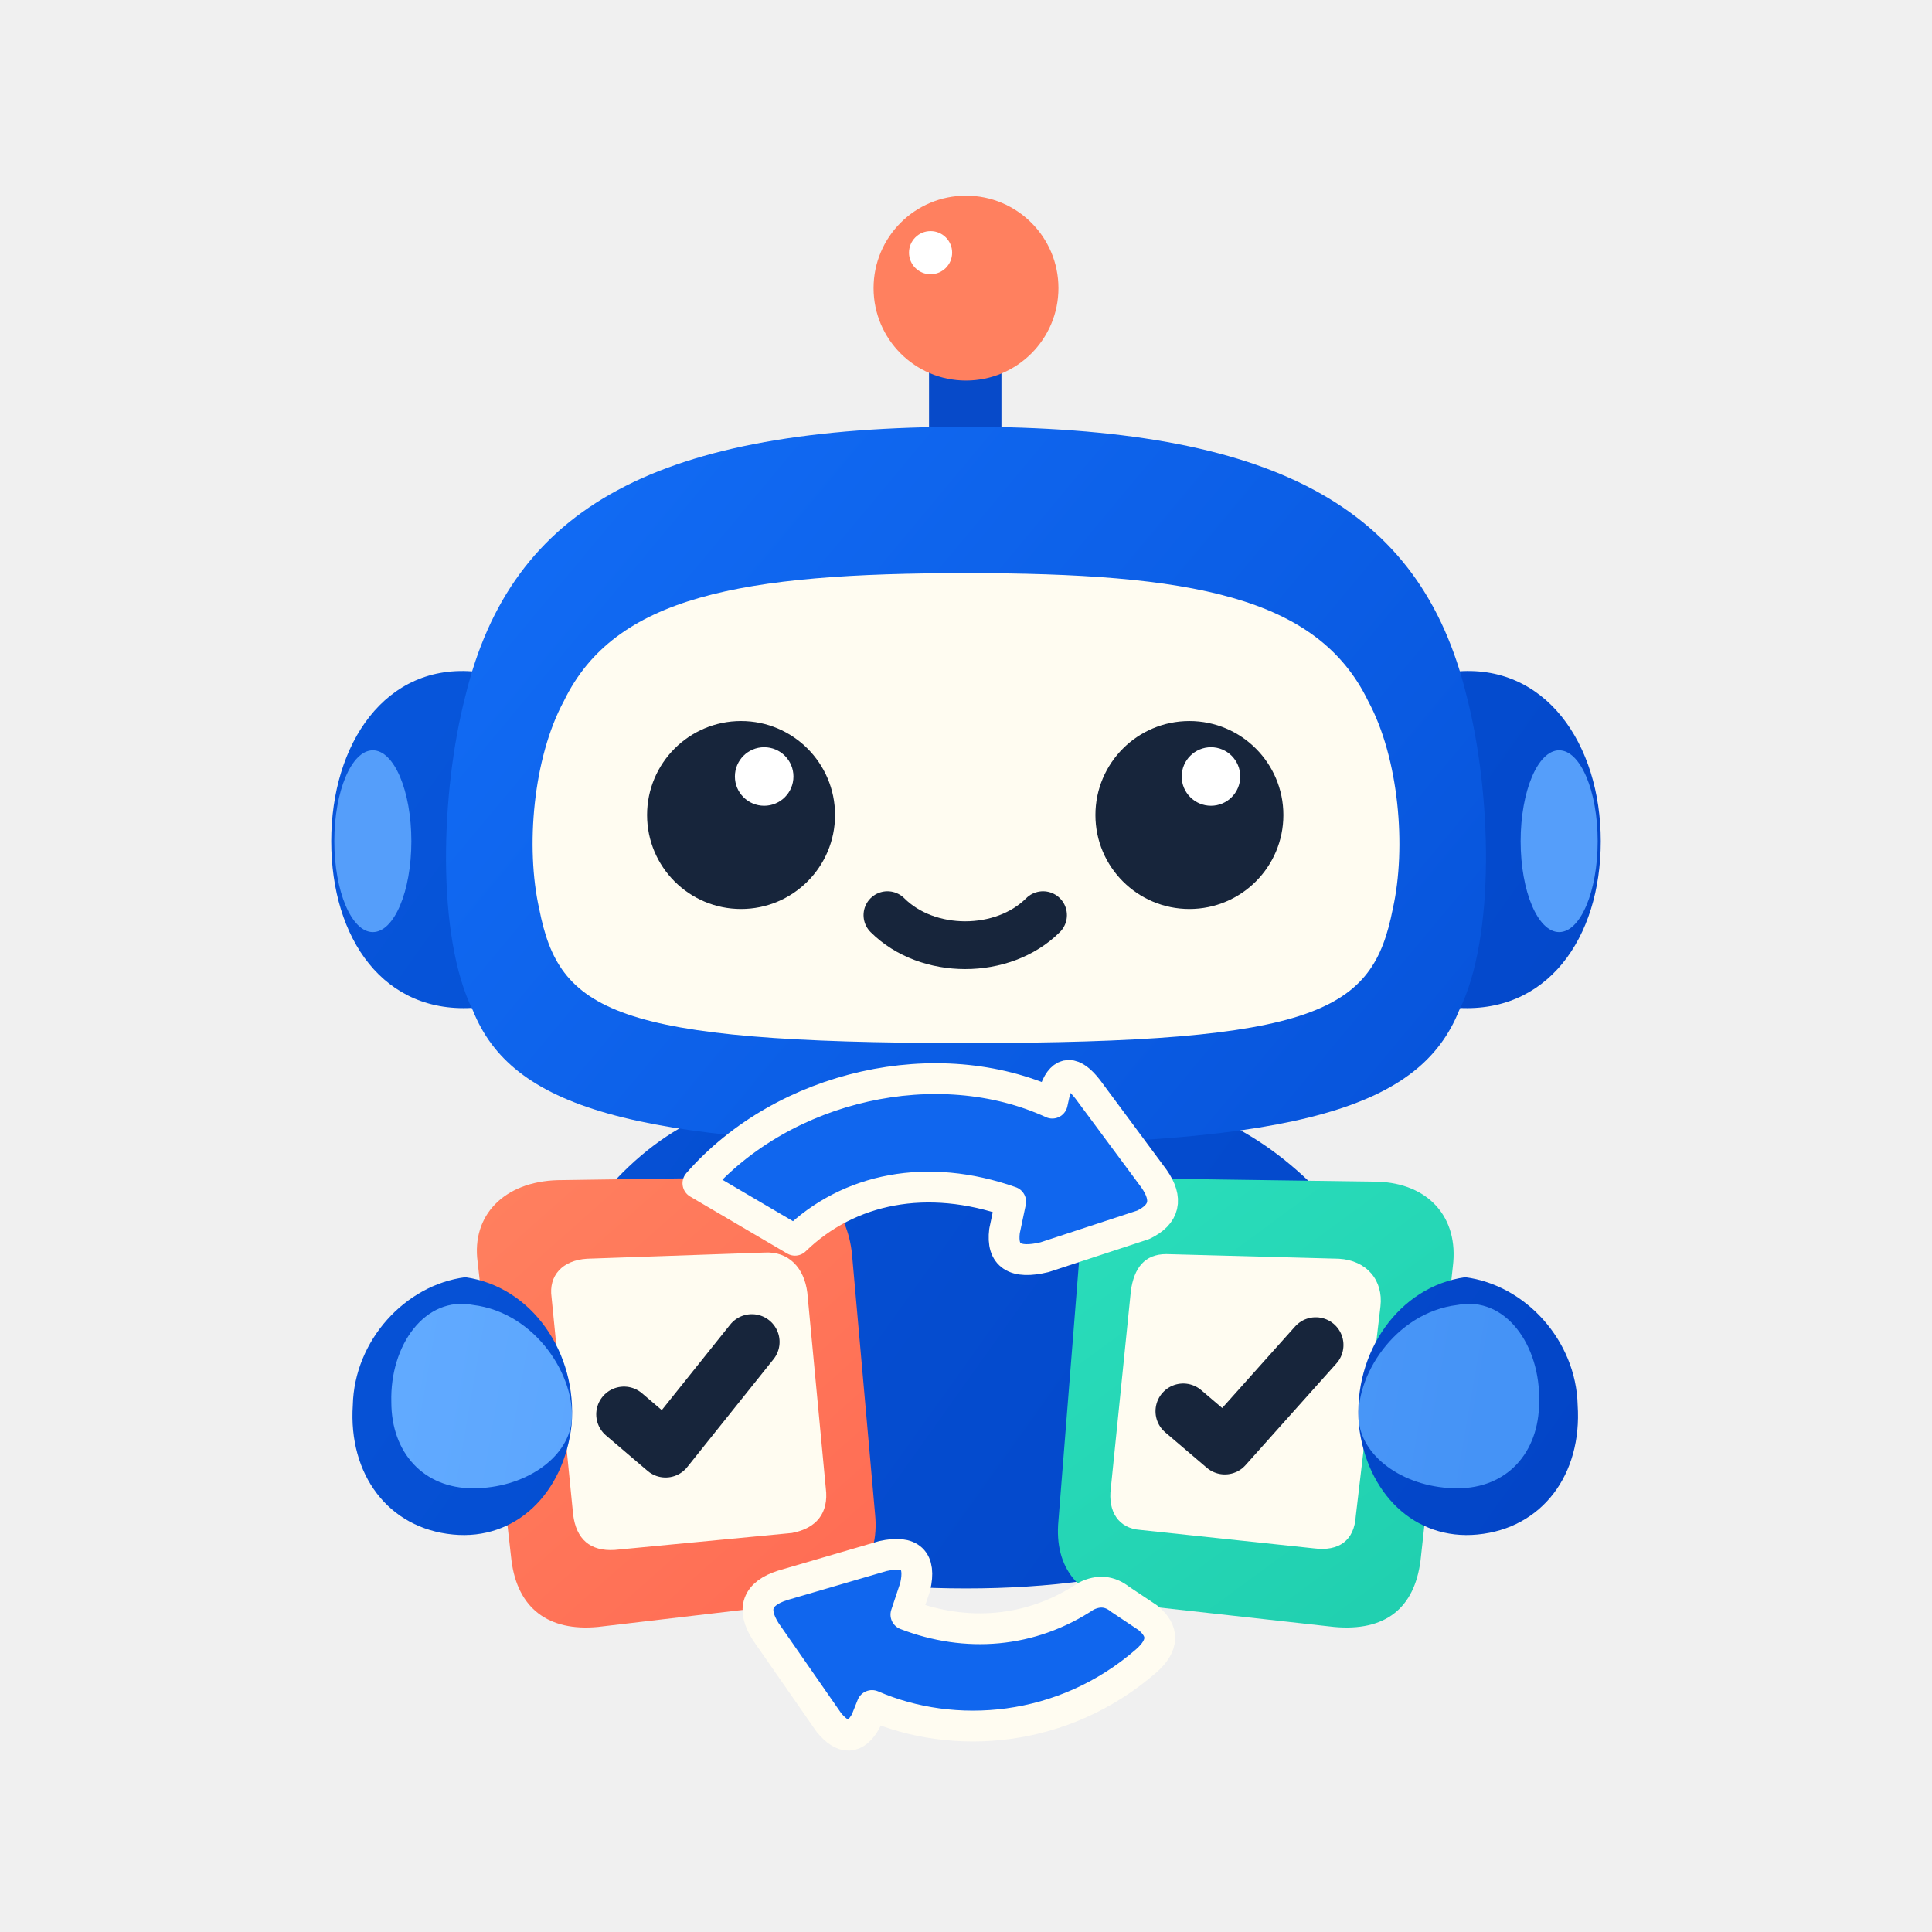
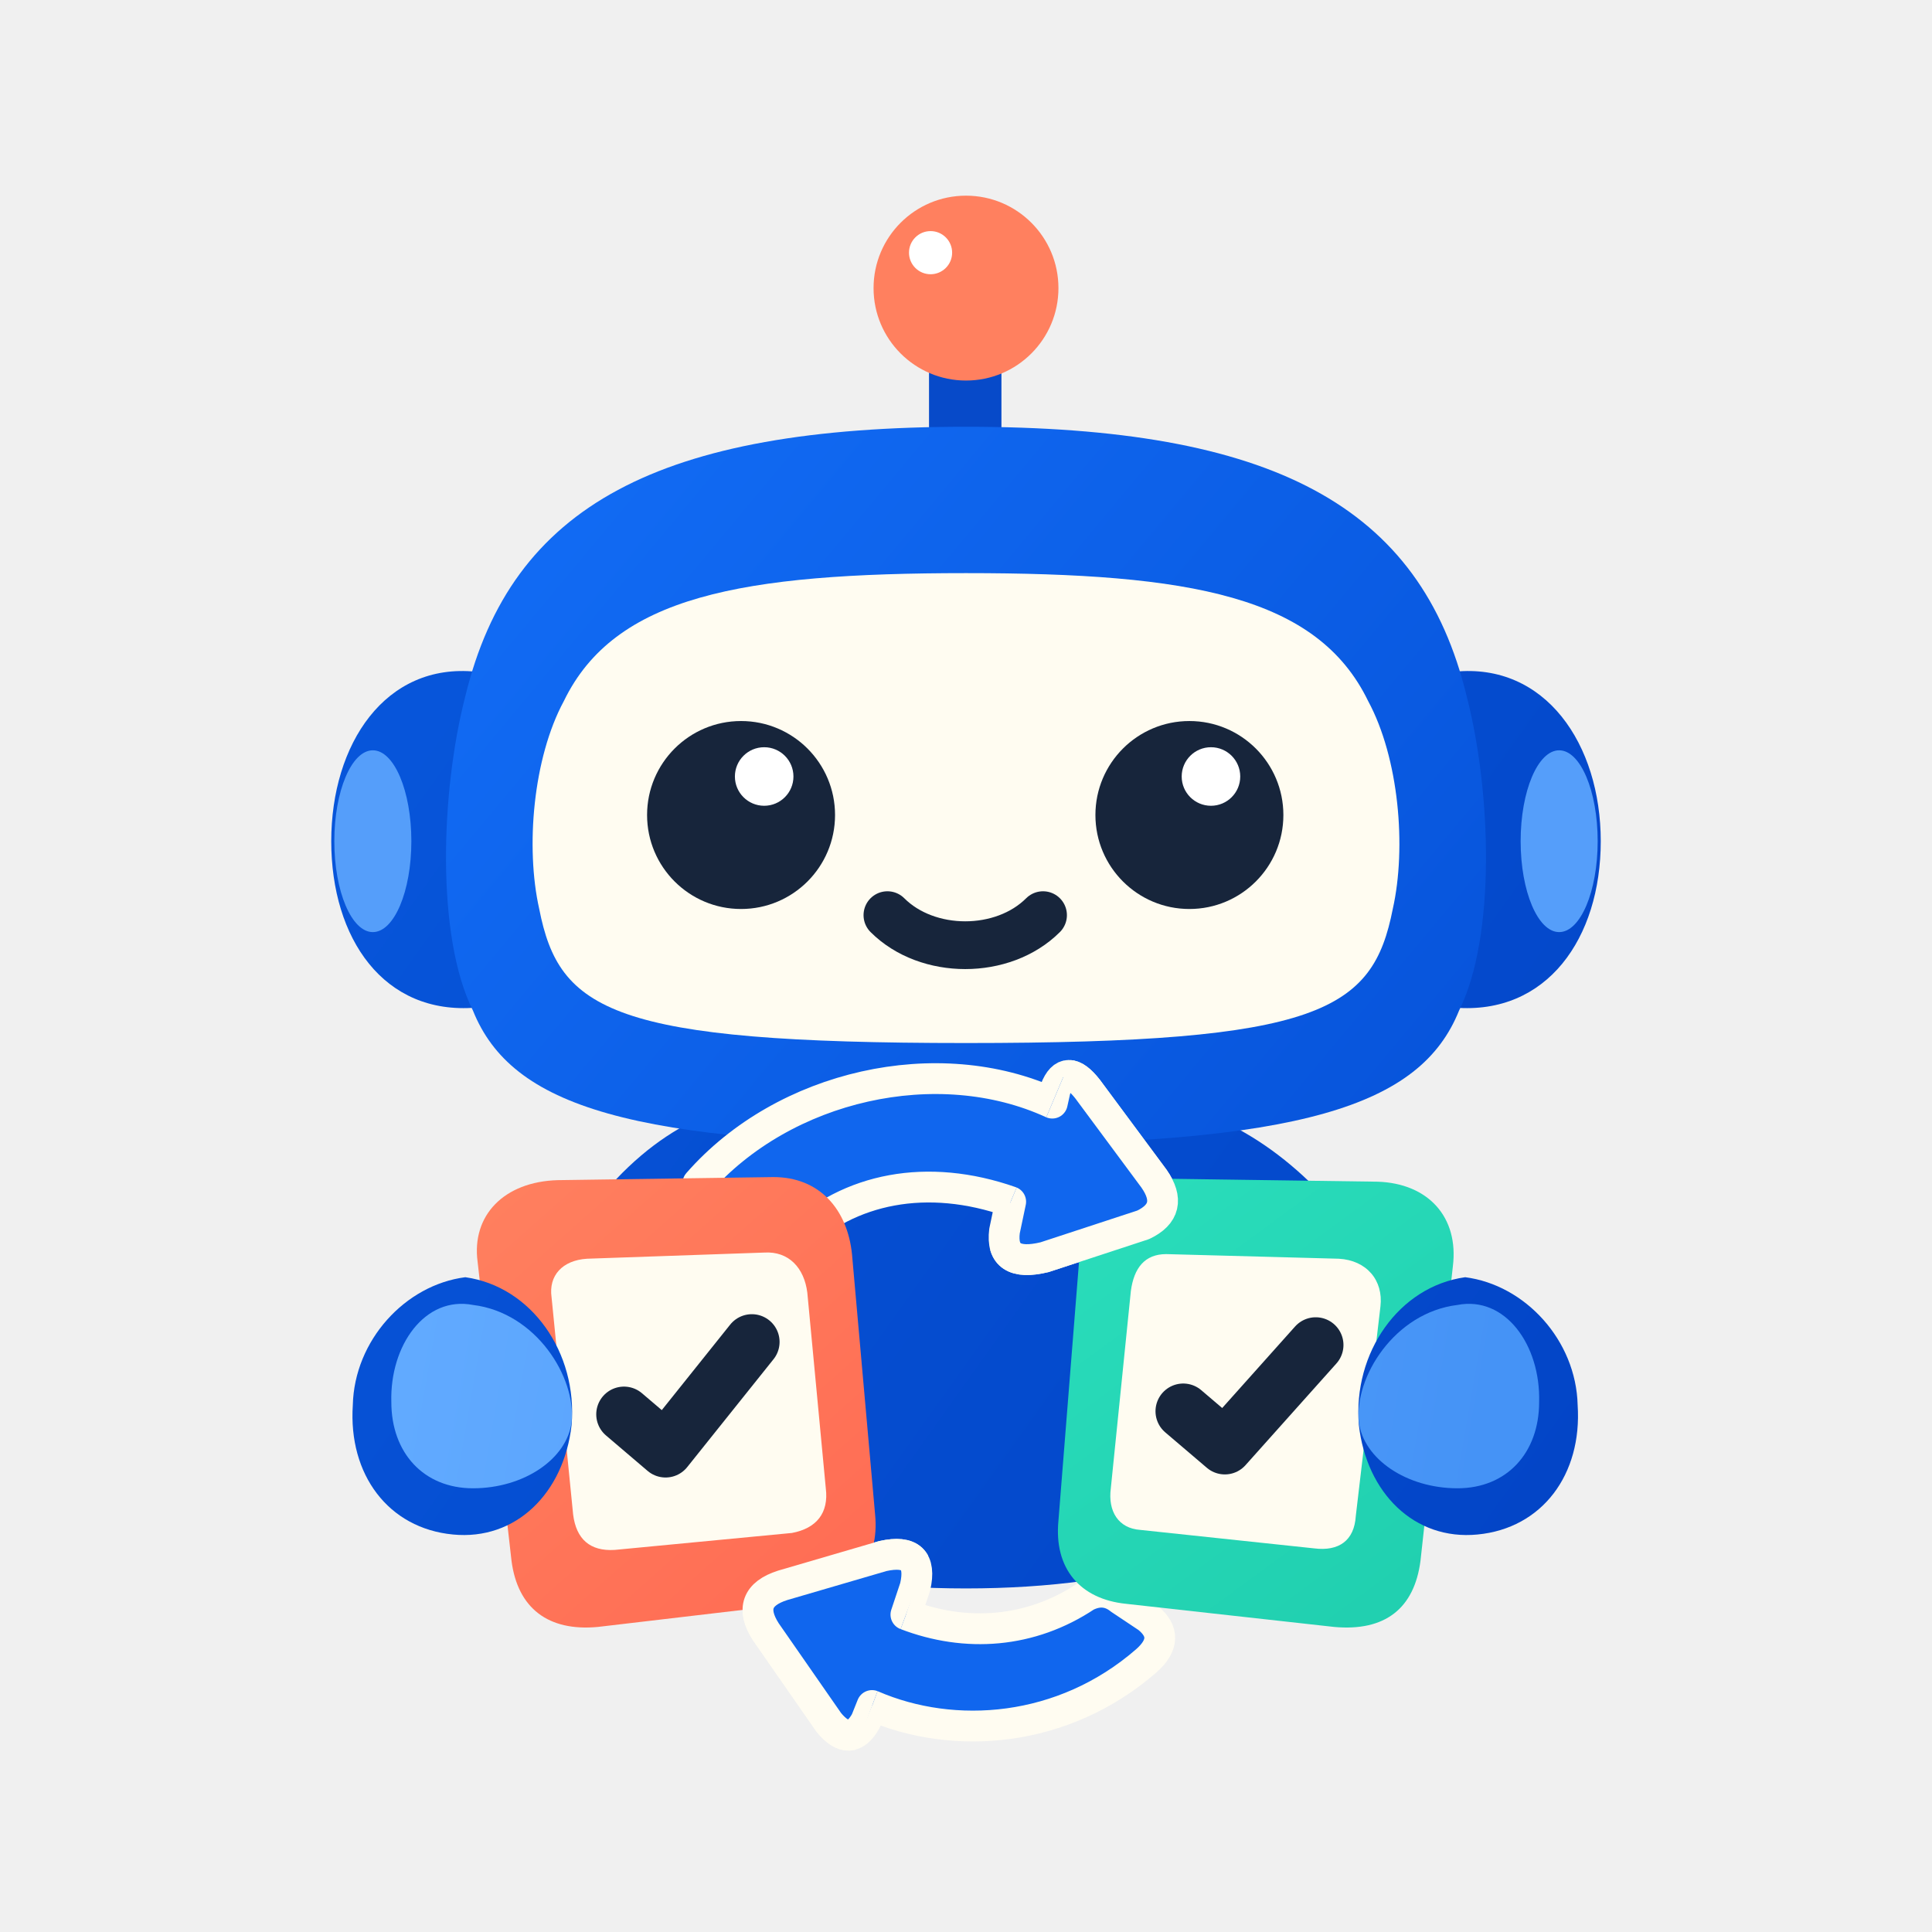
<svg xmlns="http://www.w3.org/2000/svg" viewBox="0 0 1254 1254" fill="none" role="img" aria-labelledby="title desc">
  <defs>
    <linearGradient id="blue" gradientUnits="userSpaceOnUse" x1="350" y1="277" x2="910" y2="744">
      <stop offset="0" stop-color="#126CF5" />
      <stop offset="1" stop-color="#0754DB" />
    </linearGradient>
    <linearGradient id="deepBlue" gradientUnits="userSpaceOnUse" x1="230" y1="436" x2="1000" y2="985">
      <stop offset="0" stop-color="#0756DB" />
      <stop offset="1" stop-color="#0345C7" />
    </linearGradient>
    <linearGradient id="handBlue" gradientUnits="userSpaceOnUse" x1="270" y1="846" x2="960" y2="966">
      <stop offset="0" stop-color="#61AAFF" />
      <stop offset="1" stop-color="#4593F6" />
    </linearGradient>
    <linearGradient id="coral" gradientUnits="userSpaceOnUse" x1="310" y1="765" x2="568" y2="1056">
      <stop offset="0" stop-color="#FF805F" />
      <stop offset="1" stop-color="#FF6B53" />
    </linearGradient>
    <linearGradient id="mint" gradientUnits="userSpaceOnUse" x1="710" y1="768" x2="921" y2="1055">
      <stop offset="0" stop-color="#2ADDBB" />
      <stop offset="1" stop-color="#20CFAF" />
    </linearGradient>
+     <clipPath id="top_tip_mask" clipPathUnits="userSpaceOnUse">
+       <path d="M710 652 L810 652 L810 870 L618 870 Z" />
+     </clipPath>
+     <clipPath id="bottom_tip_mask" clipPathUnits="userSpaceOnUse">
+       <path d="M607 997 L539 1180 L440 1180 L440 997 Z" />
+     </clipPath>
  </defs>
  <g id="robot" data-pivot-x="627" data-pivot-y="627">
    <path id="torso" fill="url(#deepBlue)" d="M384 784 C426 730 471 713 520 710 L728 710 C778 715 824 736 866 784 L888 946 C824 1005 735 1031 627 1031 C518 1031 428 1005 363 946 Z" />
    <g id="head_rig" data-pivot-x="627" data-pivot-y="530">
      <g id="antenna" data-pivot-x="627" data-pivot-y="278">
        <path fill="#074AC9" d="M603 227 H650 V295 H603 Z" />
        <path fill="url(#coral)" d="M687 187 A60 60 0 1 1 567 187 A60 60 0 1 1 687 187 Z" />
        <path fill="#FFFFFF" d="M618 164 A14 14 0 1 1 590 164 A14 14 0 1 1 618 164 Z" />
      </g>
      <g id="ears">
        <path fill="url(#deepBlue)" d="M309 436 C250 430 215 483 215 546 C215 609 249 659 309 654 L330 624 V465 Z" />
        <path fill="url(#deepBlue)" d="M944 436 C1003 430 1039 483 1039 546 C1039 609 1004 659 944 654 L923 624 V465 Z" />
        <path fill="#559EFA" d="M267 546 A25 59 0 1 1 217 546 A25 59 0 1 1 267 546 Z" />
        <path fill="#559EFA" d="M1037 546 A25 59 0 1 1 987 546 A25 59 0 1 1 1037 546 Z" />
      </g>
      <path id="head" fill="url(#blue)" d="M627 277 C428 277 332 328 302 452 C286 514 283 608 307 656 C332 718 409 743 627 743 C845 743 922 718 947 656 C971 608 968 514 952 452 C922 328 826 277 627 277 Z" />
      <path id="face" fill="#FFFCF1" d="M627 372 C481 372 399 387 366 455 C346 492 341 550 350 590 C363 656 397 677 627 677 C857 677 891 656 904 590 C913 550 908 492 888 455 C855 387 773 372 627 372 Z" />
      <g id="eyes" data-pivot-x="627" data-pivot-y="529">
        <g id="eye_blink" data-pivot-x="627" data-pivot-y="529">
          <path fill="#17253B" d="M542 529 A61 61 0 1 1 420 529 A61 61 0 1 1 542 529 Z" />
          <path fill="#17253B" d="M833 529 A61 61 0 1 1 711 529 A61 61 0 1 1 833 529 Z" />
          <path fill="#FFFFFF" d="M515 504 A19 19 0 1 1 477 504 A19 19 0 1 1 515 504 Z" />
          <path fill="#FFFFFF" d="M805 504 A19 19 0 1 1 767 504 A19 19 0 1 1 805 504 Z" />
        </g>
      </g>
      <path id="smile" stroke="#17253B" stroke-width="31" stroke-linecap="round" d="M576 594 C602 620 651 620 677 594" />
    </g>
+     <g id="exchange_top" data-pivot-x="627" data-pivot-y="907">
+       <path id="top_arrow" fill="#1066EE" stroke="#FFFCF1" stroke-width="20" stroke-linejoin="round" d="M453 768 C509 704 609 682 683 716 L685 707 Q692 689 706 707 L749 765 Q763 785 742 795 L678 816 Q649 823 652 799 L656 780 C602 761 551 771 516 805 Z" />
+     </g>
+     <g id="exchange_bottom" data-pivot-x="627" data-pivot-y="907">
+       <path id="bottom_arrow" fill="#1066EE" stroke="#FFFCF1" stroke-width="20" stroke-linejoin="round" d="M705 1036 Q717 1030 727 1038 L745 1050 Q761 1063 744 1078 C690 1125 619 1130 566 1107 L562 1117 Q552 1135 538 1118 L497 1059 Q483 1037 508 1029 L573 1010 Q600 1004 594 1030 L588 1048 C627 1063 669 1060 705 1036 Z" />
+     </g>
    <g id="card_left" data-pivot-x="440" data-pivot-y="911">
      <path id="card_left_shell" fill="url(#coral)" d="M362 766 L502 764 C532 764 550 785 553 814 L568 983 C571 1013 554 1036 524 1040 L388 1056 C356 1059 336 1044 332 1013 L310 819 C306 789 327 767 362 766 Z" />
      <path id="card_left_screen" fill="#FFFCF1" d="M381 817 L496 813 C512 812 522 823 524 839 L536 966 C538 982 530 992 514 995 L399 1006 C383 1007 374 999 372 983 L358 842 C356 828 365 818 381 817 Z" />
      <path id="check_left" stroke="#17253B" stroke-width="36" stroke-linecap="round" stroke-linejoin="round" d="M405 918 L432 941 L488 871" />
      <path id="card_left_hand_base" fill="url(#deepBlue)" d="M302 829 C263 834 230 870 229 912 C226 957 252 992 294 996 C335 1000 366 969 371 925 C375 878 345 835 302 829 Z" />
      <path id="card_left_hand_front" fill="url(#handBlue)" d="M307 847 C276 841 253 873 254 910 C254 943 275 966 307 966 C340 966 368 947 371 923 C374 894 348 852 307 847 Z" />
    </g>
    <g id="card_right" data-pivot-x="814" data-pivot-y="911">
      <path id="card_right_shell" fill="url(#mint)" d="M752 765 L894 767 C927 768 947 790 943 822 L922 1013 C918 1044 899 1059 866 1056 L731 1041 C701 1038 684 1018 687 987 L701 811 C704 782 724 764 752 765 Z" />
      <path id="card_right_screen" fill="#FFFCF1" d="M757 814 L869 817 C887 818 898 831 896 848 L880 984 C879 1000 869 1007 853 1005 L740 993 C726 992 719 981 721 966 L734 838 C736 823 743 814 757 814 Z" />
      <path id="check_right" stroke="#17253B" stroke-width="36" stroke-linecap="round" stroke-linejoin="round" d="M768 916 L795 939 L854 873" />
      <path id="card_right_hand_base" fill="url(#deepBlue)" d="M951 829 C990 834 1023 870 1024 912 C1027 957 1001 992 959 996 C918 1000 887 969 882 925 C878 878 908 835 951 829 Z" />
      <path id="card_right_hand_front" fill="url(#handBlue)" d="M946 847 C977 841 1000 873 999 910 C999 943 978 966 946 966 C913 966 885 947 882 923 C879 894 905 852 946 847 Z" />
    </g>
-     <g id="exchange_top" data-pivot-x="627" data-pivot-y="907">
-       <path id="top_arrow" fill="#1066EE" stroke="#FFFCF1" stroke-width="20" stroke-linejoin="round" d="M453 768 C509 704 609 682 683 716 L685 707 Q692 689 706 707 L749 765 Q763 785 742 795 L678 816 Q649 823 652 799 L656 780 C602 761 551 771 516 805 Z" />
+     <g id="exchange_top_front">
+       <g id="top_tip" clip-path="url(#top_tip_mask)">
+         <path id="top_arrow_tip" fill="#1066EE" stroke="#FFFCF1" stroke-width="20" stroke-linejoin="round" d="M453 768 C509 704 609 682 683 716 L685 707 Q692 689 706 707 L749 765 Q763 785 742 795 L678 816 Q649 823 652 799 L656 780 C602 761 551 771 516 805 Z" />
+       </g>
    </g>
-     <g id="exchange_bottom" data-pivot-x="627" data-pivot-y="907">
-       <path id="bottom_arrow" fill="#1066EE" stroke="#FFFCF1" stroke-width="20" stroke-linejoin="round" d="M705 1036 Q717 1030 727 1038 L745 1050 Q761 1063 744 1078 C690 1125 619 1130 566 1107 L562 1117 Q552 1135 538 1118 L497 1059 Q483 1037 508 1029 L573 1010 Q600 1004 594 1030 L588 1048 C627 1063 669 1060 705 1036 Z" />
+     <g id="exchange_bottom_front">
+       <g id="bottom_tip" clip-path="url(#bottom_tip_mask)">
+         <path id="bottom_arrow_tip" fill="#1066EE" stroke="#FFFCF1" stroke-width="20" stroke-linejoin="round" d="M705 1036 Q717 1030 727 1038 L745 1050 Q761 1063 744 1078 C690 1125 619 1130 566 1107 L562 1117 Q552 1135 538 1118 L497 1059 Q483 1037 508 1029 L573 1010 Q600 1004 594 1030 L588 1048 C627 1063 669 1060 705 1036 Z" />
+       </g>
    </g>
  </g>
</svg>
